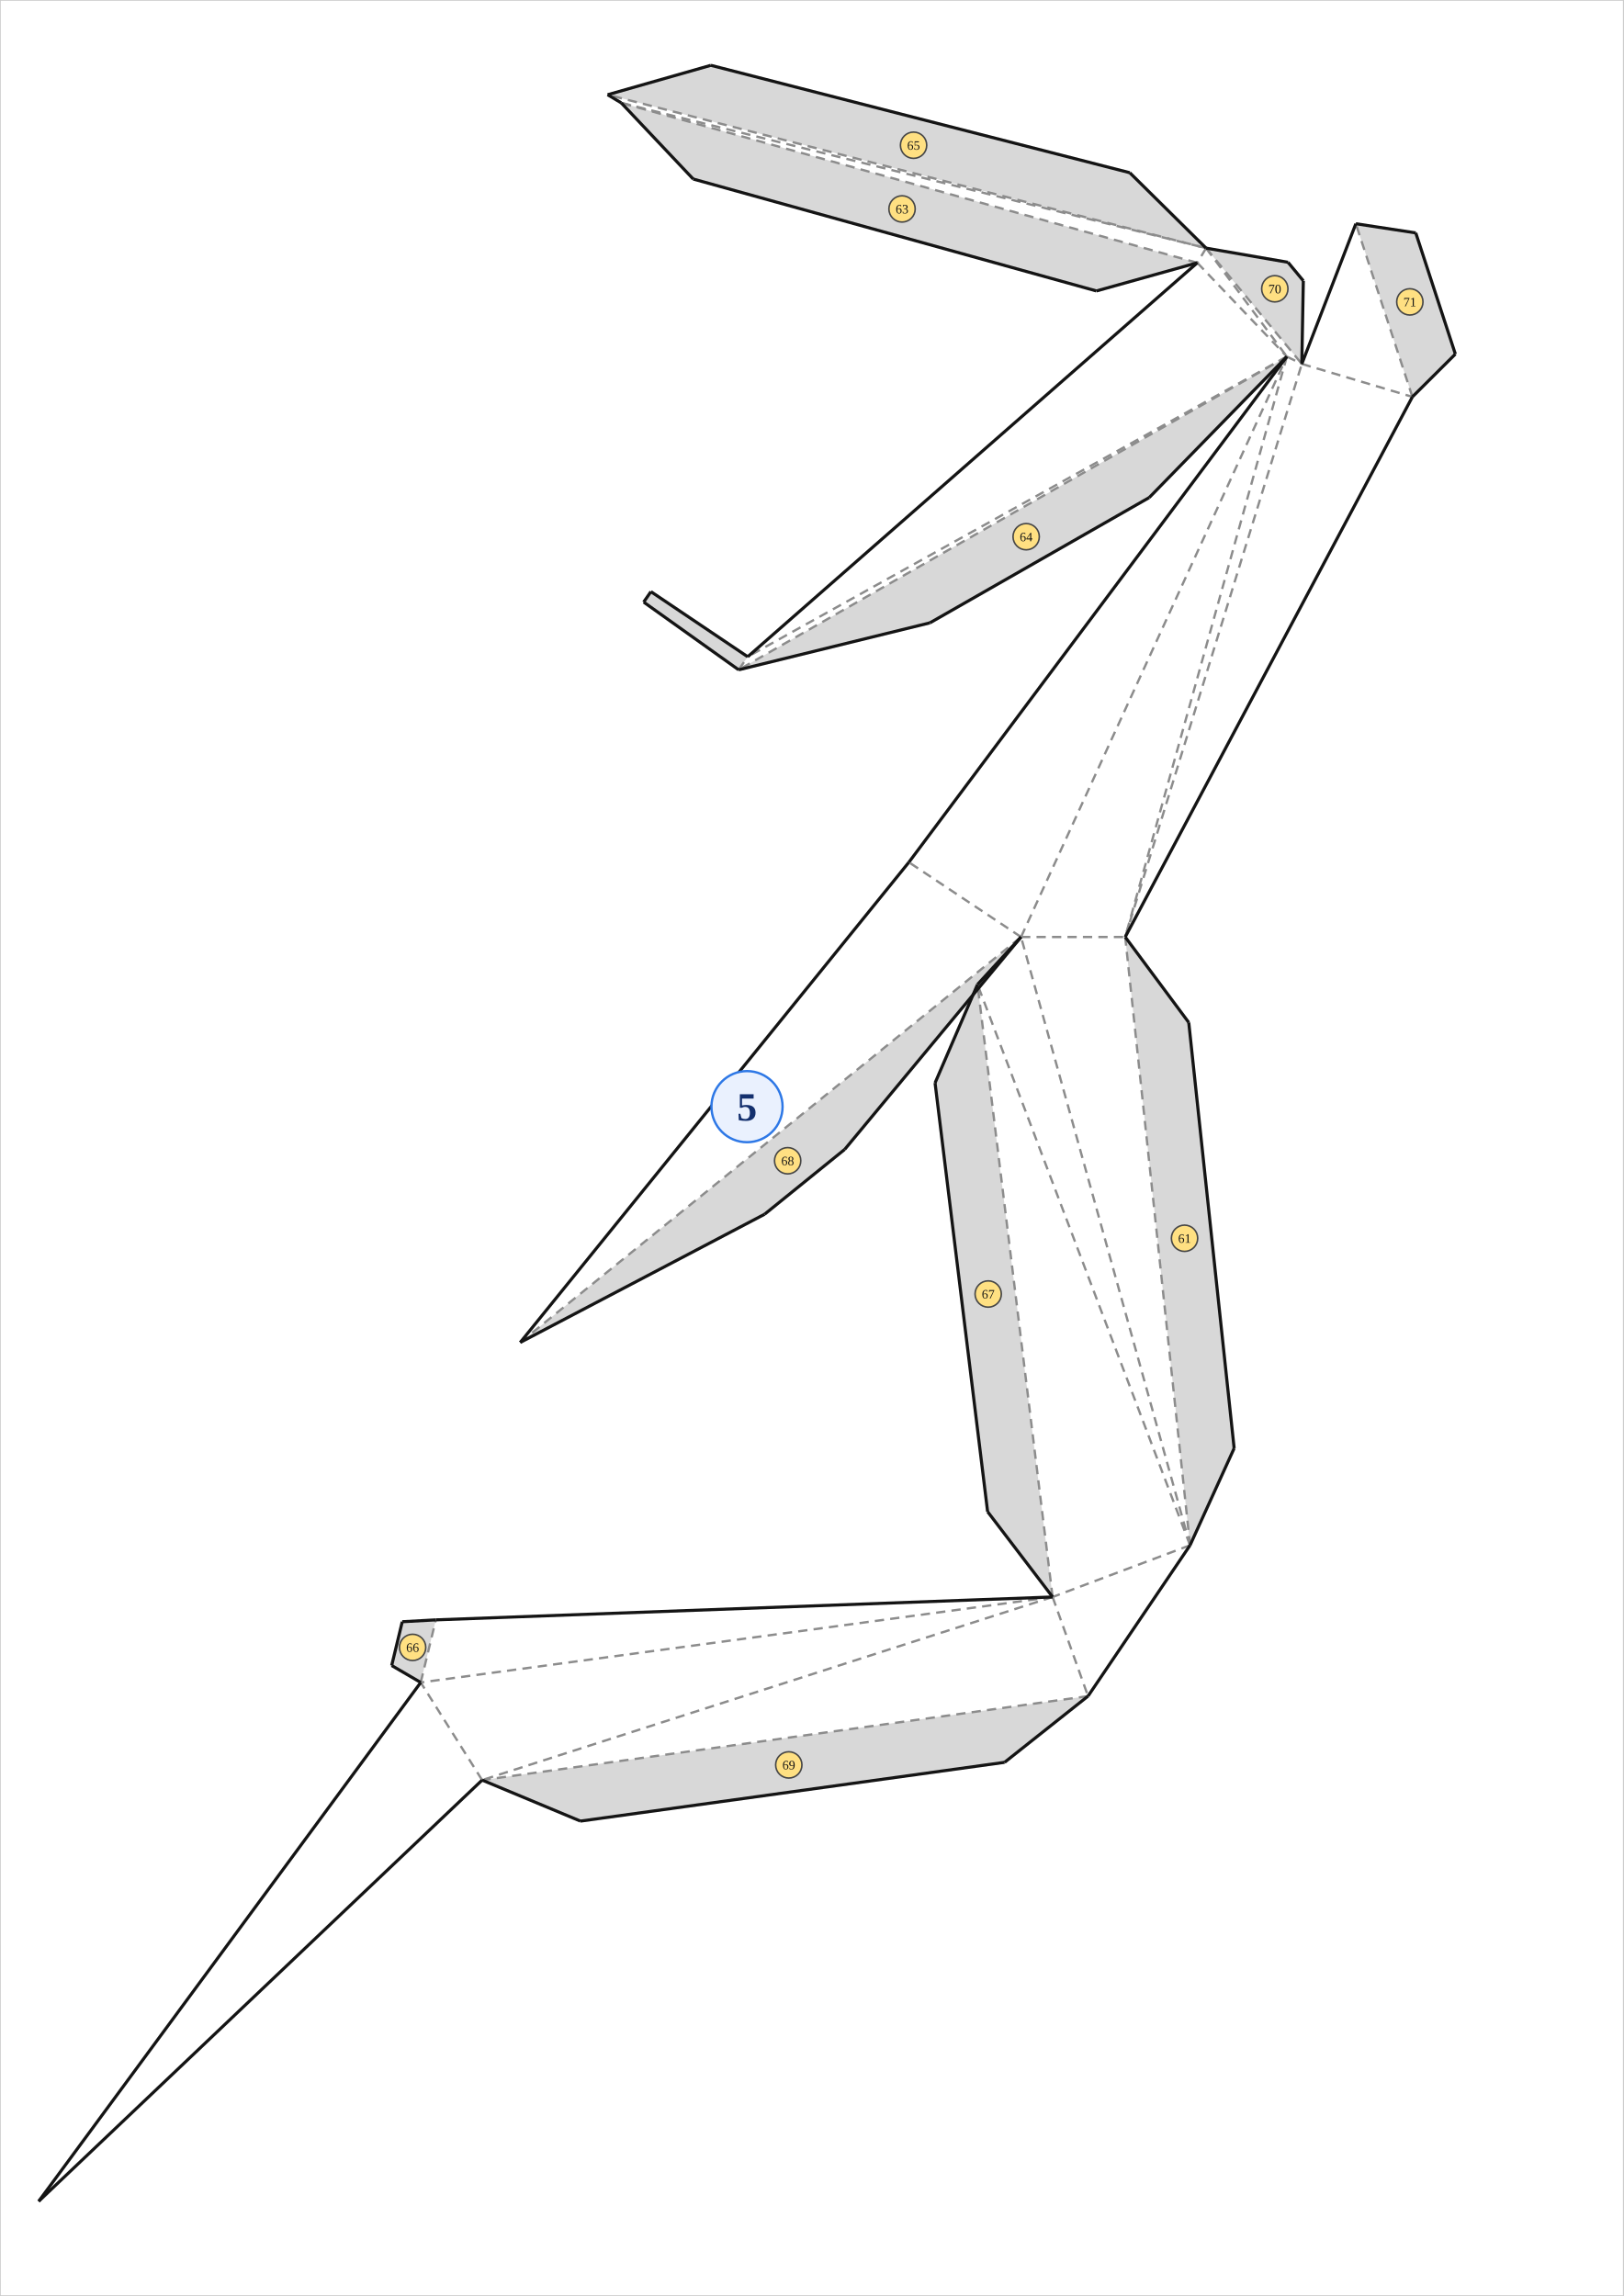
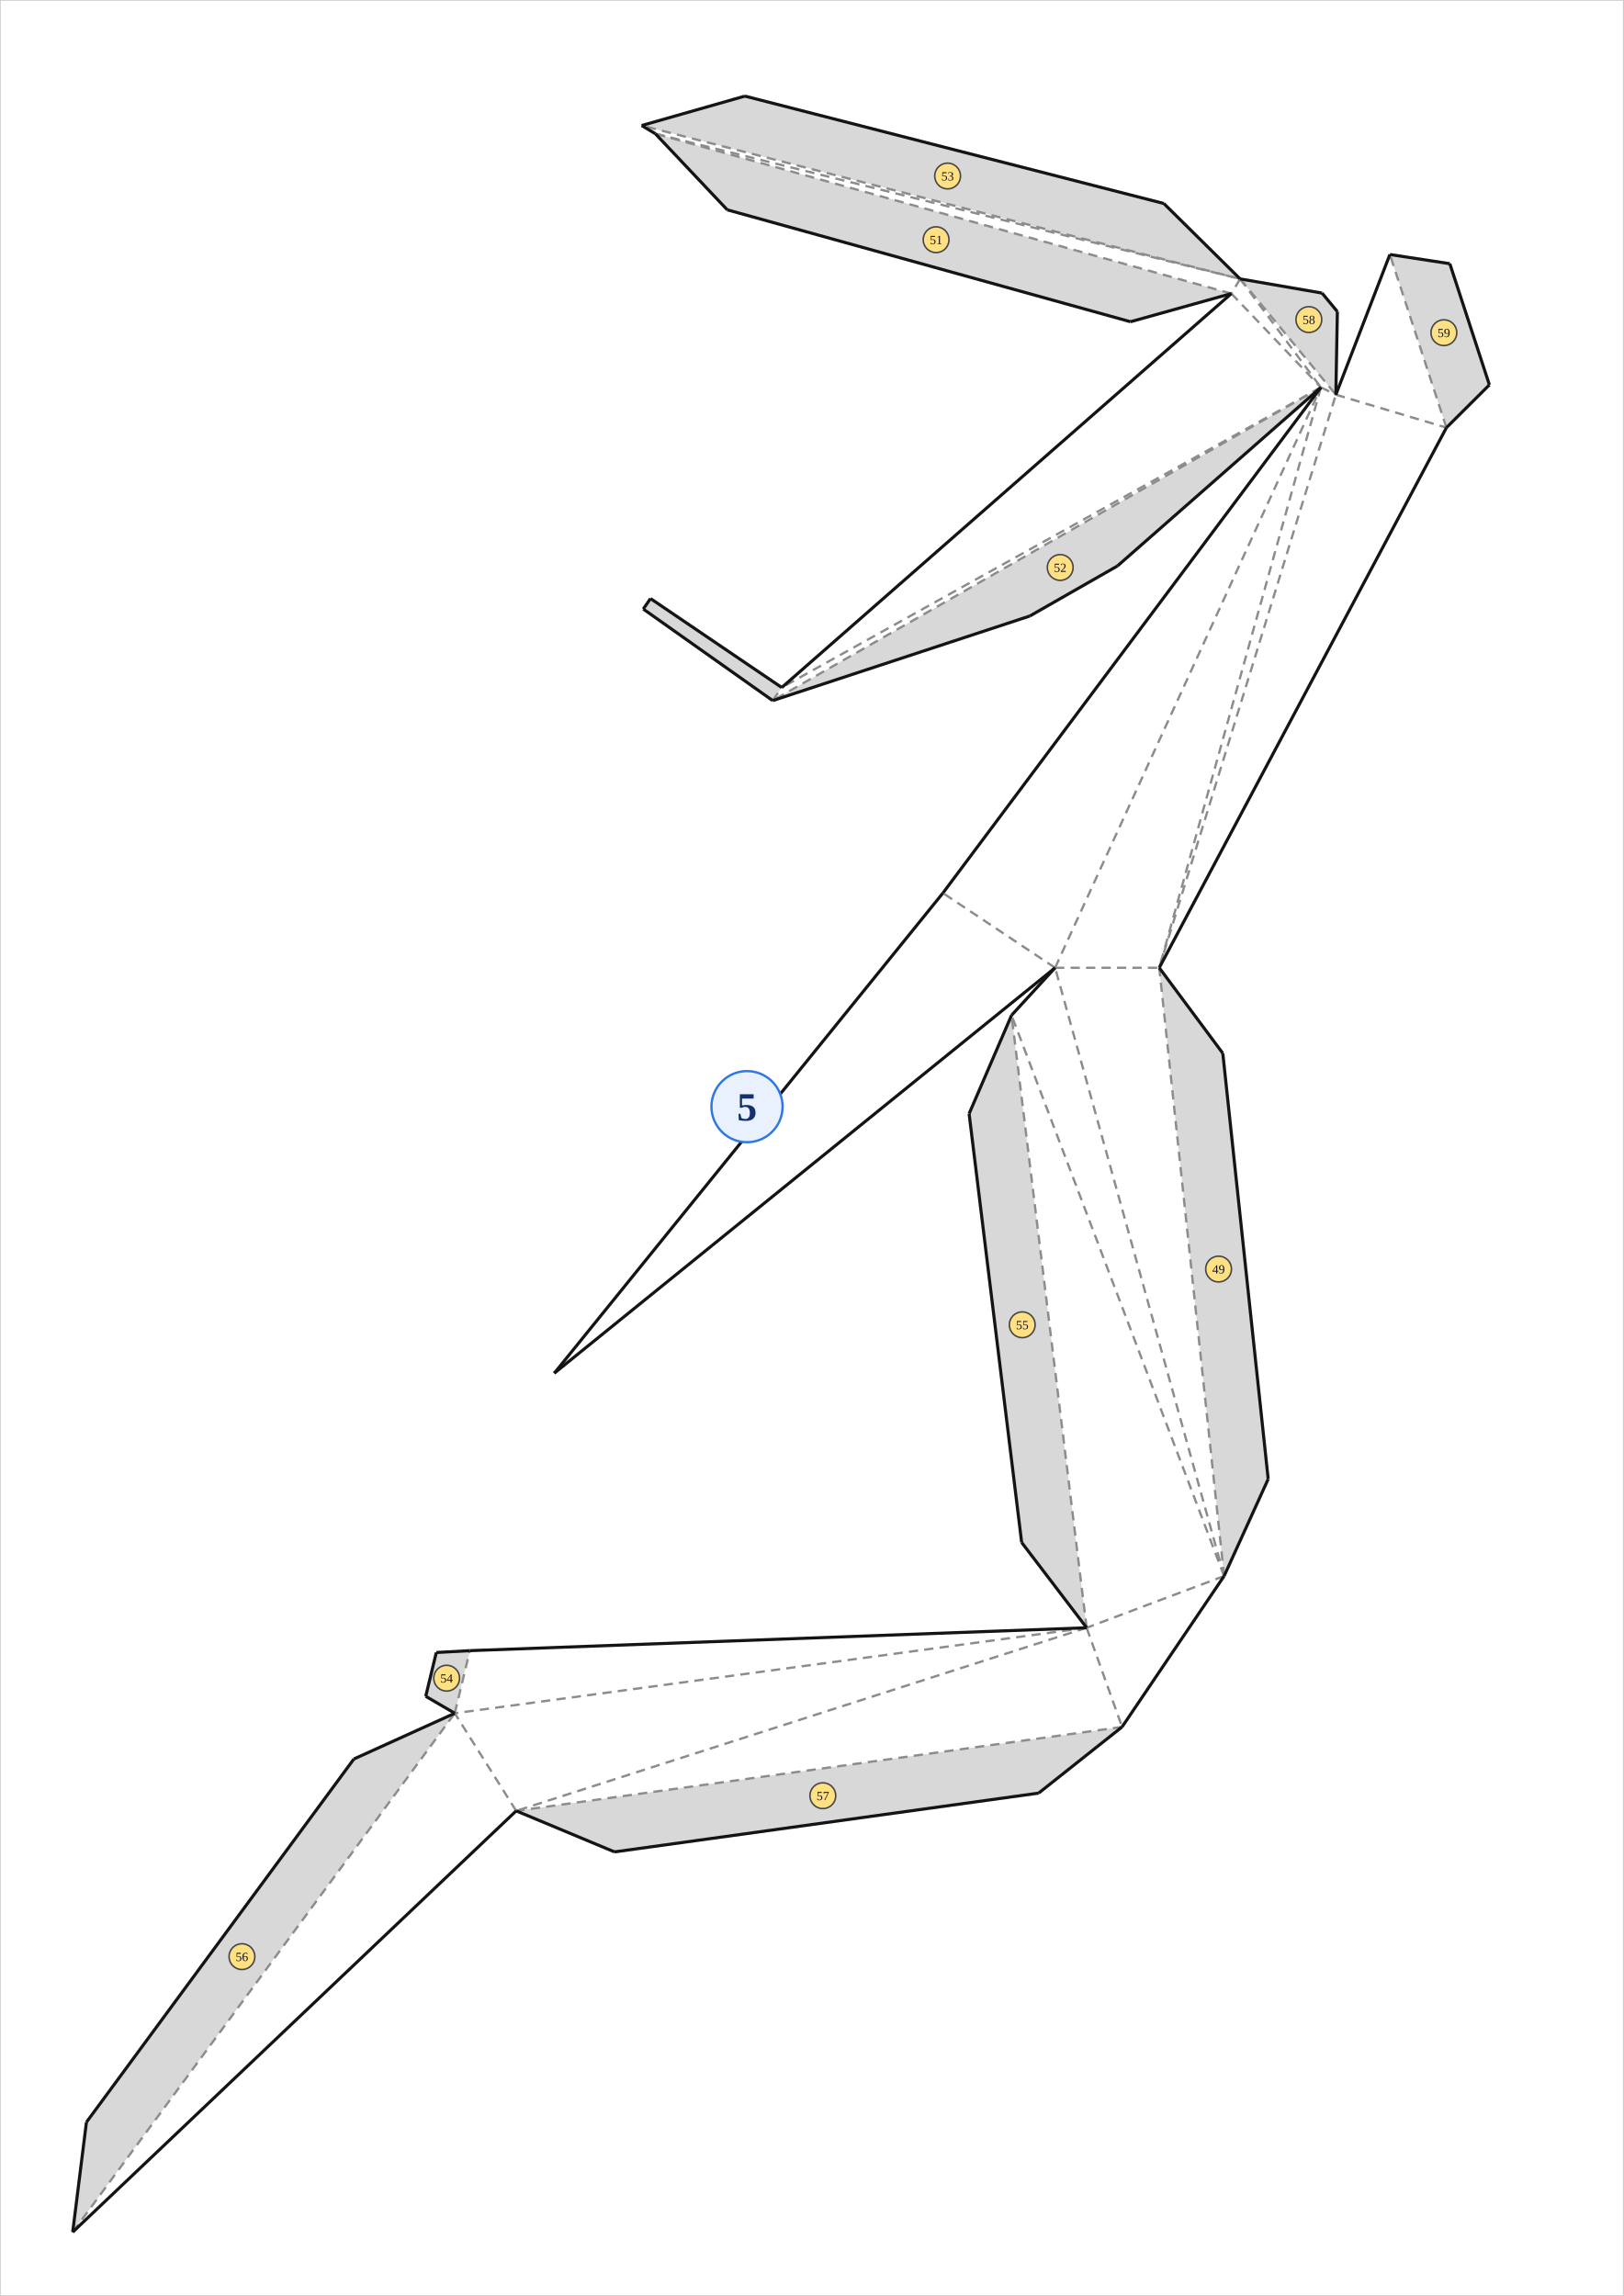
<svg xmlns="http://www.w3.org/2000/svg" width="210.00mm" height="297.00mm" viewBox="0 0 210.00 297.00">
  <rect x="0" y="0" width="210.00" height="297.00" fill="#ffffff" stroke="#cccccc" stroke-width="0.2" />
-   <polygon points="145.529,121.206 153.747,132.266 159.617,187.345 153.914,199.889" fill="rgb(216,216,216)" />
-   <polygon points="96.704,84.953 84.185,76.531 83.248,77.884 95.532,86.644" fill="rgb(216,216,216)" />
-   <polygon points="80.352,13.311 89.654,23.159 141.805,37.636 154.853,33.993" fill="rgb(216,216,216)" />
-   <polygon points="95.532,86.644 120.275,80.567 148.636,64.36 166.433,46.127" fill="rgb(216,216,216)" />
-   <polygon points="78.587,12.253 91.935,8.449 146.116,22.34 155.988,32.097" fill="rgb(216,216,216)" />
-   <polygon points="56.365,209.539 52.024,209.778 50.658,215.446 54.414,217.636" fill="rgb(216,216,216)" />
-   <polygon points="126.426,127.344 120.935,140.08 127.732,195.544 136.137,206.578" fill="rgb(216,216,216)" />
-   <polygon points="132.056,121.206 109.256,148.674 98.892,157.065 67.282,173.653" fill="rgb(216,216,216)" />
-   <polygon points="62.356,230.264 75.072,235.569 129.926,227.967 140.719,219.404" fill="rgb(216,216,216)" />
-   <polygon points="168.369,47.076 168.564,36.325 166.583,33.928 155.988,32.097" fill="rgb(216,216,216)" />
-   <polygon points="175.356,28.942 183.107,30.127 188.227,45.802 182.671,51.335" fill="rgb(216,216,216)" />
-   <line x1="132.056" y1="121.206" x2="145.529" y2="121.206" stroke="#8c8c8c" stroke-width="0.3" stroke-dasharray="1.2,0.8" />
-   <line x1="145.529" y1="121.206" x2="168.369" y2="47.076" stroke="#8c8c8c" stroke-width="0.3" stroke-dasharray="1.2,0.8" />
-   <line x1="166.433" y1="46.127" x2="145.529" y2="121.206" stroke="#8c8c8c" stroke-width="0.3" stroke-dasharray="1.2,0.8" />
-   <line x1="166.433" y1="46.127" x2="96.704" y2="84.953" stroke="#8c8c8c" stroke-width="0.3" stroke-dasharray="1.2,0.8" />
-   <line x1="80.352" y1="13.311" x2="155.988" y2="32.097" stroke="#8c8c8c" stroke-width="0.3" stroke-dasharray="1.2,0.8" />
-   <line x1="132.056" y1="121.206" x2="117.547" y2="111.539" stroke="#8c8c8c" stroke-width="0.3" stroke-dasharray="1.2,0.8" />
-   <line x1="153.915" y1="199.889" x2="126.426" y2="127.344" stroke="#8c8c8c" stroke-width="0.3" stroke-dasharray="1.2,0.8" />
-   <line x1="62.356" y1="230.264" x2="54.414" y2="217.636" stroke="#8c8c8c" stroke-width="0.3" stroke-dasharray="1.2,0.8" />
-   <line x1="136.137" y1="206.578" x2="62.356" y2="230.264" stroke="#8c8c8c" stroke-width="0.3" stroke-dasharray="1.2,0.8" />
-   <line x1="166.433" y1="46.127" x2="168.369" y2="47.076" stroke="#8c8c8c" stroke-width="0.3" stroke-dasharray="1.2,0.8" />
-   <line x1="168.369" y1="47.076" x2="182.671" y2="51.335" stroke="#8c8c8c" stroke-width="0.3" stroke-dasharray="1.2,0.8" />
-   <line x1="155.988" y1="32.097" x2="166.433" y2="46.127" stroke="#8c8c8c" stroke-width="0.3" stroke-dasharray="1.2,0.8" />
-   <line x1="154.853" y1="33.993" x2="166.433" y2="46.127" stroke="#8c8c8c" stroke-width="0.3" stroke-dasharray="1.2,0.8" />
-   <line x1="155.988" y1="32.097" x2="154.853" y2="33.993" stroke="#8c8c8c" stroke-width="0.3" stroke-dasharray="1.2,0.8" />
-   <line x1="136.137" y1="206.578" x2="140.719" y2="219.404" stroke="#8c8c8c" stroke-width="0.3" stroke-dasharray="1.2,0.8" />
-   <line x1="153.915" y1="199.889" x2="136.137" y2="206.578" stroke="#8c8c8c" stroke-width="0.3" stroke-dasharray="1.2,0.8" />
-   <line x1="132.056" y1="121.206" x2="166.433" y2="46.127" stroke="#8c8c8c" stroke-width="0.3" stroke-dasharray="1.2,0.8" />
-   <line x1="153.915" y1="199.889" x2="132.056" y2="121.206" stroke="#8c8c8c" stroke-width="0.3" stroke-dasharray="1.2,0.8" />
-   <line x1="136.137" y1="206.578" x2="54.414" y2="217.636" stroke="#8c8c8c" stroke-width="0.3" stroke-dasharray="1.2,0.8" />
-   <line x1="153.914" y1="199.889" x2="145.529" y2="121.206" stroke="#8c8c8c" stroke-width="0.3" stroke-dasharray="1.2,0.8" />
-   <line x1="95.532" y1="86.644" x2="96.704" y2="84.953" stroke="#8c8c8c" stroke-width="0.3" stroke-dasharray="1.2,0.8" />
-   <line x1="154.853" y1="33.993" x2="80.352" y2="13.311" stroke="#8c8c8c" stroke-width="0.3" stroke-dasharray="1.2,0.8" />
-   <line x1="166.433" y1="46.127" x2="95.532" y2="86.644" stroke="#8c8c8c" stroke-width="0.3" stroke-dasharray="1.2,0.8" />
-   <line x1="155.988" y1="32.097" x2="78.587" y2="12.253" stroke="#8c8c8c" stroke-width="0.3" stroke-dasharray="1.2,0.8" />
-   <line x1="54.414" y1="217.636" x2="56.365" y2="209.539" stroke="#8c8c8c" stroke-width="0.3" stroke-dasharray="1.2,0.8" />
-   <line x1="136.137" y1="206.578" x2="126.426" y2="127.344" stroke="#8c8c8c" stroke-width="0.3" stroke-dasharray="1.2,0.8" />
-   <line x1="67.282" y1="173.653" x2="132.056" y2="121.206" stroke="#8c8c8c" stroke-width="0.3" stroke-dasharray="1.2,0.8" />
-   <line x1="140.719" y1="219.404" x2="62.356" y2="230.264" stroke="#8c8c8c" stroke-width="0.3" stroke-dasharray="1.2,0.8" />
-   <line x1="155.988" y1="32.097" x2="168.369" y2="47.076" stroke="#8c8c8c" stroke-width="0.3" stroke-dasharray="1.2,0.8" />
-   <line x1="182.671" y1="51.335" x2="175.356" y2="28.942" stroke="#8c8c8c" stroke-width="0.3" stroke-dasharray="1.2,0.8" />
-   <line x1="182.671" y1="51.335" x2="145.529" y2="121.206" stroke="#141414" stroke-width="0.4" />
-   <line x1="80.352" y1="13.311" x2="78.587" y2="12.253" stroke="#141414" stroke-width="0.4" />
-   <line x1="96.704" y1="84.953" x2="154.853" y2="33.993" stroke="#141414" stroke-width="0.4" />
-   <line x1="117.547" y1="111.539" x2="166.433" y2="46.127" stroke="#141414" stroke-width="0.4" />
-   <line x1="67.282" y1="173.653" x2="117.547" y2="111.539" stroke="#141414" stroke-width="0.4" />
-   <line x1="126.426" y1="127.344" x2="132.056" y2="121.206" stroke="#141414" stroke-width="0.4" />
-   <line x1="56.365" y1="209.539" x2="136.137" y2="206.578" stroke="#141414" stroke-width="0.4" />
-   <line x1="5.0" y1="284.753" x2="54.414" y2="217.636" stroke="#141414" stroke-width="0.4" />
-   <line x1="62.356" y1="230.264" x2="5.0" y2="284.753" stroke="#141414" stroke-width="0.4" />
-   <line x1="168.369" y1="47.076" x2="175.356" y2="28.942" stroke="#141414" stroke-width="0.4" />
-   <line x1="153.915" y1="199.889" x2="140.719" y2="219.404" stroke="#141414" stroke-width="0.4" />
-   <line x1="145.529" y1="121.206" x2="153.747" y2="132.266" stroke="#141414" stroke-width="0.4" />
-   <line x1="153.747" y1="132.266" x2="159.617" y2="187.345" stroke="#141414" stroke-width="0.4" />
-   <line x1="159.617" y1="187.345" x2="153.914" y2="199.889" stroke="#141414" stroke-width="0.4" />
-   <line x1="96.704" y1="84.953" x2="84.185" y2="76.531" stroke="#141414" stroke-width="0.4" />
-   <line x1="84.185" y1="76.531" x2="83.248" y2="77.884" stroke="#141414" stroke-width="0.4" />
-   <line x1="83.248" y1="77.884" x2="95.532" y2="86.644" stroke="#141414" stroke-width="0.4" />
-   <line x1="80.352" y1="13.311" x2="89.654" y2="23.159" stroke="#141414" stroke-width="0.4" />
-   <line x1="89.654" y1="23.159" x2="141.805" y2="37.636" stroke="#141414" stroke-width="0.4" />
-   <line x1="141.805" y1="37.636" x2="154.853" y2="33.993" stroke="#141414" stroke-width="0.4" />
-   <line x1="95.532" y1="86.644" x2="120.275" y2="80.567" stroke="#141414" stroke-width="0.4" />
-   <line x1="120.275" y1="80.567" x2="148.636" y2="64.36" stroke="#141414" stroke-width="0.4" />
-   <line x1="148.636" y1="64.36" x2="166.433" y2="46.127" stroke="#141414" stroke-width="0.4" />
-   <line x1="78.587" y1="12.253" x2="91.935" y2="8.449" stroke="#141414" stroke-width="0.4" />
-   <line x1="91.935" y1="8.449" x2="146.116" y2="22.34" stroke="#141414" stroke-width="0.4" />
-   <line x1="146.116" y1="22.34" x2="155.988" y2="32.097" stroke="#141414" stroke-width="0.4" />
-   <line x1="56.365" y1="209.539" x2="52.024" y2="209.778" stroke="#141414" stroke-width="0.4" />
-   <line x1="52.024" y1="209.778" x2="50.658" y2="215.446" stroke="#141414" stroke-width="0.4" />
-   <line x1="50.658" y1="215.446" x2="54.414" y2="217.636" stroke="#141414" stroke-width="0.4" />
-   <line x1="126.426" y1="127.344" x2="120.935" y2="140.08" stroke="#141414" stroke-width="0.4" />
-   <line x1="120.935" y1="140.08" x2="127.732" y2="195.544" stroke="#141414" stroke-width="0.4" />
-   <line x1="127.732" y1="195.544" x2="136.137" y2="206.578" stroke="#141414" stroke-width="0.4" />
-   <line x1="132.056" y1="121.206" x2="109.256" y2="148.674" stroke="#141414" stroke-width="0.4" />
-   <line x1="109.256" y1="148.674" x2="98.892" y2="157.065" stroke="#141414" stroke-width="0.4" />
-   <line x1="98.892" y1="157.065" x2="67.282" y2="173.653" stroke="#141414" stroke-width="0.4" />
-   <line x1="62.356" y1="230.264" x2="75.072" y2="235.569" stroke="#141414" stroke-width="0.4" />
-   <line x1="75.072" y1="235.569" x2="129.926" y2="227.967" stroke="#141414" stroke-width="0.4" />
-   <line x1="129.926" y1="227.967" x2="140.719" y2="219.404" stroke="#141414" stroke-width="0.4" />
-   <line x1="168.369" y1="47.076" x2="168.564" y2="36.325" stroke="#141414" stroke-width="0.4" />
-   <line x1="168.564" y1="36.325" x2="166.583" y2="33.928" stroke="#141414" stroke-width="0.4" />
-   <line x1="166.583" y1="33.928" x2="155.988" y2="32.097" stroke="#141414" stroke-width="0.4" />
-   <line x1="175.356" y1="28.942" x2="183.107" y2="30.127" stroke="#141414" stroke-width="0.4" />
-   <line x1="183.107" y1="30.127" x2="188.227" y2="45.802" stroke="#141414" stroke-width="0.4" />
-   <line x1="188.227" y1="45.802" x2="182.671" y2="51.335" stroke="#141414" stroke-width="0.4" />
-   <circle cx="153.202" cy="160.176" r="1.70" fill="#ffe082" stroke="#464646" stroke-width="0.2" />
-   <text x="153.202" y="160.76" font-size="1.67" text-anchor="middle" fill="#141414">61</text>
-   <circle cx="116.666" cy="27.025" r="1.70" fill="#ffe082" stroke="#464646" stroke-width="0.2" />
-   <text x="116.666" y="27.61" font-size="1.67" text-anchor="middle" fill="#141414">63</text>
-   <circle cx="132.719" cy="69.424" r="1.70" fill="#ffe082" stroke="#464646" stroke-width="0.2" />
-   <text x="132.719" y="70.01" font-size="1.67" text-anchor="middle" fill="#141414">64</text>
-   <circle cx="118.156" cy="18.785" r="1.70" fill="#ffe082" stroke="#464646" stroke-width="0.2" />
-   <text x="118.156" y="19.37" font-size="1.67" text-anchor="middle" fill="#141414">65</text>
-   <circle cx="53.365" cy="213.1" r="1.70" fill="#ffe082" stroke="#464646" stroke-width="0.2" />
-   <text x="53.365" y="213.68" font-size="1.67" text-anchor="middle" fill="#141414">66</text>
-   <circle cx="127.808" cy="167.387" r="1.70" fill="#ffe082" stroke="#464646" stroke-width="0.2" />
-   <text x="127.808" y="167.97" font-size="1.67" text-anchor="middle" fill="#141414">67</text>
-   <circle cx="101.871" cy="150.149" r="1.70" fill="#ffe082" stroke="#464646" stroke-width="0.2" />
-   <text x="101.871" y="150.73" font-size="1.67" text-anchor="middle" fill="#141414">68</text>
-   <circle cx="102.018" cy="228.301" r="1.70" fill="#ffe082" stroke="#464646" stroke-width="0.2" />
-   <text x="102.018" y="228.88" font-size="1.67" text-anchor="middle" fill="#141414">69</text>
-   <circle cx="164.876" cy="37.356" r="1.70" fill="#ffe082" stroke="#464646" stroke-width="0.2" />
-   <text x="164.876" y="37.94" font-size="1.67" text-anchor="middle" fill="#141414">70</text>
-   <circle cx="182.34" cy="39.051" r="1.70" fill="#ffe082" stroke="#464646" stroke-width="0.2" />
-   <text x="182.34" y="39.63" font-size="1.67" text-anchor="middle" fill="#141414">71</text>
+   <polygon points="149.932,125.188 158.15,136.249 164.02,191.327 158.317,203.871" fill="rgb(216,216,216)" />
+   <polygon points="101.106,88.935 84.133,77.427 83.195,78.78 99.935,90.626" fill="rgb(216,216,216)" />
+   <polygon points="84.754,17.294 94.057,27.141 146.208,41.618 159.256,37.975" fill="rgb(216,216,216)" />
+   <polygon points="99.935,90.626 133.186,79.687 144.531,73.204 170.836,50.109" fill="rgb(216,216,216)" />
+   <polygon points="82.989,16.236 96.338,12.431 150.519,26.322 160.39,36.079" fill="rgb(216,216,216)" />
+   <polygon points="60.768,213.521 56.427,213.76 55.061,219.429 58.817,221.619" fill="rgb(216,216,216)" />
+   <polygon points="130.829,131.326 125.338,144.063 132.135,199.526 140.54,210.56" fill="rgb(216,216,216)" />
+   <polygon points="58.817,221.619 45.768,227.536 11.178,274.518 9.403,288.736" fill="rgb(216,216,216)" />
+   <polygon points="66.759,234.247 79.474,239.552 134.329,231.949 145.122,223.387" fill="rgb(216,216,216)" />
+   <polygon points="172.772,51.058 172.967,40.307 170.986,37.911 160.39,36.079" fill="rgb(216,216,216)" />
+   <polygon points="179.758,32.924 187.51,34.11 192.63,49.784 187.073,55.317" fill="rgb(216,216,216)" />
+   <line x1="136.459" y1="125.188" x2="149.932" y2="125.188" stroke="#8c8c8c" stroke-width="0.3" stroke-dasharray="1.2,0.8" />
+   <line x1="149.932" y1="125.188" x2="172.772" y2="51.058" stroke="#8c8c8c" stroke-width="0.3" stroke-dasharray="1.2,0.8" />
+   <line x1="170.836" y1="50.109" x2="149.932" y2="125.188" stroke="#8c8c8c" stroke-width="0.3" stroke-dasharray="1.2,0.8" />
+   <line x1="170.836" y1="50.109" x2="101.106" y2="88.935" stroke="#8c8c8c" stroke-width="0.3" stroke-dasharray="1.2,0.8" />
+   <line x1="84.754" y1="17.294" x2="160.391" y2="36.079" stroke="#8c8c8c" stroke-width="0.3" stroke-dasharray="1.2,0.8" />
+   <line x1="136.459" y1="125.188" x2="121.949" y2="115.522" stroke="#8c8c8c" stroke-width="0.3" stroke-dasharray="1.2,0.8" />
+   <line x1="158.317" y1="203.871" x2="130.829" y2="131.326" stroke="#8c8c8c" stroke-width="0.3" stroke-dasharray="1.2,0.8" />
+   <line x1="66.759" y1="234.247" x2="58.817" y2="221.619" stroke="#8c8c8c" stroke-width="0.3" stroke-dasharray="1.2,0.8" />
+   <line x1="140.54" y1="210.56" x2="66.759" y2="234.247" stroke="#8c8c8c" stroke-width="0.3" stroke-dasharray="1.2,0.8" />
+   <line x1="170.836" y1="50.109" x2="172.772" y2="51.058" stroke="#8c8c8c" stroke-width="0.3" stroke-dasharray="1.2,0.8" />
+   <line x1="172.772" y1="51.058" x2="187.073" y2="55.317" stroke="#8c8c8c" stroke-width="0.3" stroke-dasharray="1.2,0.8" />
+   <line x1="160.391" y1="36.079" x2="170.836" y2="50.109" stroke="#8c8c8c" stroke-width="0.3" stroke-dasharray="1.2,0.8" />
+   <line x1="159.256" y1="37.975" x2="170.836" y2="50.109" stroke="#8c8c8c" stroke-width="0.3" stroke-dasharray="1.2,0.8" />
+   <line x1="160.391" y1="36.079" x2="159.256" y2="37.975" stroke="#8c8c8c" stroke-width="0.3" stroke-dasharray="1.2,0.8" />
+   <line x1="140.54" y1="210.56" x2="145.122" y2="223.387" stroke="#8c8c8c" stroke-width="0.3" stroke-dasharray="1.2,0.8" />
+   <line x1="158.317" y1="203.871" x2="140.54" y2="210.56" stroke="#8c8c8c" stroke-width="0.3" stroke-dasharray="1.2,0.8" />
+   <line x1="136.459" y1="125.188" x2="170.836" y2="50.109" stroke="#8c8c8c" stroke-width="0.3" stroke-dasharray="1.2,0.8" />
+   <line x1="158.317" y1="203.871" x2="136.459" y2="125.188" stroke="#8c8c8c" stroke-width="0.3" stroke-dasharray="1.2,0.8" />
+   <line x1="140.54" y1="210.56" x2="58.817" y2="221.619" stroke="#8c8c8c" stroke-width="0.3" stroke-dasharray="1.2,0.8" />
+   <line x1="158.317" y1="203.871" x2="149.932" y2="125.188" stroke="#8c8c8c" stroke-width="0.3" stroke-dasharray="1.2,0.8" />
+   <line x1="99.935" y1="90.626" x2="101.106" y2="88.935" stroke="#8c8c8c" stroke-width="0.3" stroke-dasharray="1.2,0.8" />
+   <line x1="159.256" y1="37.975" x2="84.754" y2="17.294" stroke="#8c8c8c" stroke-width="0.3" stroke-dasharray="1.2,0.8" />
+   <line x1="170.836" y1="50.109" x2="99.935" y2="90.626" stroke="#8c8c8c" stroke-width="0.3" stroke-dasharray="1.2,0.8" />
+   <line x1="160.39" y1="36.079" x2="82.989" y2="16.236" stroke="#8c8c8c" stroke-width="0.3" stroke-dasharray="1.2,0.8" />
+   <line x1="58.817" y1="221.619" x2="60.768" y2="213.521" stroke="#8c8c8c" stroke-width="0.3" stroke-dasharray="1.2,0.8" />
+   <line x1="140.54" y1="210.56" x2="130.829" y2="131.326" stroke="#8c8c8c" stroke-width="0.3" stroke-dasharray="1.2,0.8" />
+   <line x1="9.403" y1="288.736" x2="58.817" y2="221.619" stroke="#8c8c8c" stroke-width="0.3" stroke-dasharray="1.2,0.8" />
+   <line x1="145.122" y1="223.387" x2="66.759" y2="234.247" stroke="#8c8c8c" stroke-width="0.3" stroke-dasharray="1.2,0.8" />
+   <line x1="160.39" y1="36.079" x2="172.772" y2="51.058" stroke="#8c8c8c" stroke-width="0.3" stroke-dasharray="1.2,0.8" />
+   <line x1="187.073" y1="55.317" x2="179.758" y2="32.924" stroke="#8c8c8c" stroke-width="0.3" stroke-dasharray="1.2,0.8" />
+   <line x1="187.073" y1="55.317" x2="149.932" y2="125.188" stroke="#141414" stroke-width="0.4" />
+   <line x1="84.754" y1="17.294" x2="82.989" y2="16.236" stroke="#141414" stroke-width="0.4" />
+   <line x1="101.106" y1="88.935" x2="159.256" y2="37.975" stroke="#141414" stroke-width="0.4" />
+   <line x1="121.949" y1="115.522" x2="170.836" y2="50.109" stroke="#141414" stroke-width="0.4" />
+   <line x1="71.684" y1="177.635" x2="121.949" y2="115.522" stroke="#141414" stroke-width="0.4" />
+   <line x1="130.829" y1="131.326" x2="136.459" y2="125.188" stroke="#141414" stroke-width="0.4" />
+   <line x1="60.768" y1="213.521" x2="140.54" y2="210.56" stroke="#141414" stroke-width="0.4" />
+   <line x1="136.459" y1="125.188" x2="71.684" y2="177.635" stroke="#141414" stroke-width="0.4" />
+   <line x1="66.759" y1="234.247" x2="9.403" y2="288.736" stroke="#141414" stroke-width="0.4" />
+   <line x1="172.772" y1="51.058" x2="179.758" y2="32.924" stroke="#141414" stroke-width="0.4" />
+   <line x1="158.317" y1="203.871" x2="145.122" y2="223.387" stroke="#141414" stroke-width="0.4" />
+   <line x1="149.932" y1="125.188" x2="158.15" y2="136.249" stroke="#141414" stroke-width="0.4" />
+   <line x1="158.15" y1="136.249" x2="164.02" y2="191.327" stroke="#141414" stroke-width="0.4" />
+   <line x1="164.02" y1="191.327" x2="158.317" y2="203.871" stroke="#141414" stroke-width="0.4" />
+   <line x1="101.106" y1="88.935" x2="84.133" y2="77.427" stroke="#141414" stroke-width="0.4" />
+   <line x1="84.133" y1="77.427" x2="83.195" y2="78.78" stroke="#141414" stroke-width="0.4" />
+   <line x1="83.195" y1="78.78" x2="99.935" y2="90.626" stroke="#141414" stroke-width="0.4" />
+   <line x1="84.754" y1="17.294" x2="94.057" y2="27.141" stroke="#141414" stroke-width="0.4" />
+   <line x1="94.057" y1="27.141" x2="146.208" y2="41.618" stroke="#141414" stroke-width="0.4" />
+   <line x1="146.208" y1="41.618" x2="159.256" y2="37.975" stroke="#141414" stroke-width="0.4" />
+   <line x1="99.935" y1="90.626" x2="133.186" y2="79.687" stroke="#141414" stroke-width="0.4" />
+   <line x1="133.186" y1="79.687" x2="144.531" y2="73.204" stroke="#141414" stroke-width="0.4" />
+   <line x1="144.531" y1="73.204" x2="170.836" y2="50.109" stroke="#141414" stroke-width="0.4" />
+   <line x1="82.989" y1="16.236" x2="96.338" y2="12.431" stroke="#141414" stroke-width="0.4" />
+   <line x1="96.338" y1="12.431" x2="150.519" y2="26.322" stroke="#141414" stroke-width="0.4" />
+   <line x1="150.519" y1="26.322" x2="160.39" y2="36.079" stroke="#141414" stroke-width="0.4" />
+   <line x1="60.768" y1="213.521" x2="56.427" y2="213.76" stroke="#141414" stroke-width="0.4" />
+   <line x1="56.427" y1="213.76" x2="55.061" y2="219.429" stroke="#141414" stroke-width="0.4" />
+   <line x1="55.061" y1="219.429" x2="58.817" y2="221.619" stroke="#141414" stroke-width="0.4" />
+   <line x1="130.829" y1="131.326" x2="125.338" y2="144.063" stroke="#141414" stroke-width="0.4" />
+   <line x1="125.338" y1="144.063" x2="132.135" y2="199.526" stroke="#141414" stroke-width="0.4" />
+   <line x1="132.135" y1="199.526" x2="140.54" y2="210.56" stroke="#141414" stroke-width="0.4" />
+   <line x1="58.817" y1="221.619" x2="45.768" y2="227.536" stroke="#141414" stroke-width="0.4" />
+   <line x1="45.768" y1="227.536" x2="11.178" y2="274.518" stroke="#141414" stroke-width="0.4" />
+   <line x1="11.178" y1="274.518" x2="9.403" y2="288.736" stroke="#141414" stroke-width="0.4" />
+   <line x1="66.759" y1="234.247" x2="79.474" y2="239.552" stroke="#141414" stroke-width="0.4" />
+   <line x1="79.474" y1="239.552" x2="134.329" y2="231.949" stroke="#141414" stroke-width="0.4" />
+   <line x1="134.329" y1="231.949" x2="145.122" y2="223.387" stroke="#141414" stroke-width="0.4" />
+   <line x1="172.772" y1="51.058" x2="172.967" y2="40.307" stroke="#141414" stroke-width="0.4" />
+   <line x1="172.967" y1="40.307" x2="170.986" y2="37.911" stroke="#141414" stroke-width="0.4" />
+   <line x1="170.986" y1="37.911" x2="160.39" y2="36.079" stroke="#141414" stroke-width="0.4" />
+   <line x1="179.758" y1="32.924" x2="187.51" y2="34.11" stroke="#141414" stroke-width="0.4" />
+   <line x1="187.51" y1="34.11" x2="192.63" y2="49.784" stroke="#141414" stroke-width="0.4" />
+   <line x1="192.63" y1="49.784" x2="187.073" y2="55.317" stroke="#141414" stroke-width="0.4" />
+   <circle cx="157.605" cy="164.159" r="1.67" fill="#ffe082" stroke="#464646" stroke-width="0.2" />
+   <text x="157.605" y="164.73" font-size="1.63" text-anchor="middle" fill="#141414">49</text>
+   <circle cx="121.069" cy="31.007" r="1.67" fill="#ffe082" stroke="#464646" stroke-width="0.2" />
+   <text x="121.069" y="31.58" font-size="1.63" text-anchor="middle" fill="#141414">51</text>
+   <circle cx="137.122" cy="73.407" r="1.67" fill="#ffe082" stroke="#464646" stroke-width="0.2" />
+   <text x="137.122" y="73.98" font-size="1.63" text-anchor="middle" fill="#141414">52</text>
+   <circle cx="122.559" cy="22.767" r="1.67" fill="#ffe082" stroke="#464646" stroke-width="0.2" />
+   <text x="122.559" y="23.34" font-size="1.63" text-anchor="middle" fill="#141414">53</text>
+   <circle cx="57.768" cy="217.082" r="1.67" fill="#ffe082" stroke="#464646" stroke-width="0.2" />
+   <text x="57.768" y="217.65" font-size="1.63" text-anchor="middle" fill="#141414">54</text>
+   <circle cx="132.211" cy="171.369" r="1.67" fill="#ffe082" stroke="#464646" stroke-width="0.2" />
+   <text x="132.211" y="171.94" font-size="1.63" text-anchor="middle" fill="#141414">55</text>
+   <circle cx="31.292" cy="253.102" r="1.67" fill="#ffe082" stroke="#464646" stroke-width="0.2" />
+   <text x="31.292" y="253.67" font-size="1.63" text-anchor="middle" fill="#141414">56</text>
+   <circle cx="106.421" cy="232.284" r="1.67" fill="#ffe082" stroke="#464646" stroke-width="0.2" />
+   <text x="106.421" y="232.86" font-size="1.63" text-anchor="middle" fill="#141414">57</text>
+   <circle cx="169.279" cy="41.339" r="1.67" fill="#ffe082" stroke="#464646" stroke-width="0.2" />
+   <text x="169.279" y="41.91" font-size="1.63" text-anchor="middle" fill="#141414">58</text>
+   <circle cx="186.743" cy="43.034" r="1.67" fill="#ffe082" stroke="#464646" stroke-width="0.2" />
+   <text x="186.743" y="43.61" font-size="1.63" text-anchor="middle" fill="#141414">59</text>
  <circle cx="96.614" cy="143.152" r="4.6" fill="#eaf1fe" stroke="#2e78e6" stroke-width="0.3" />
  <text x="96.614" y="144.952" font-size="5.2" text-anchor="middle" fill="#14306e" font-weight="bold">5</text>
</svg>
